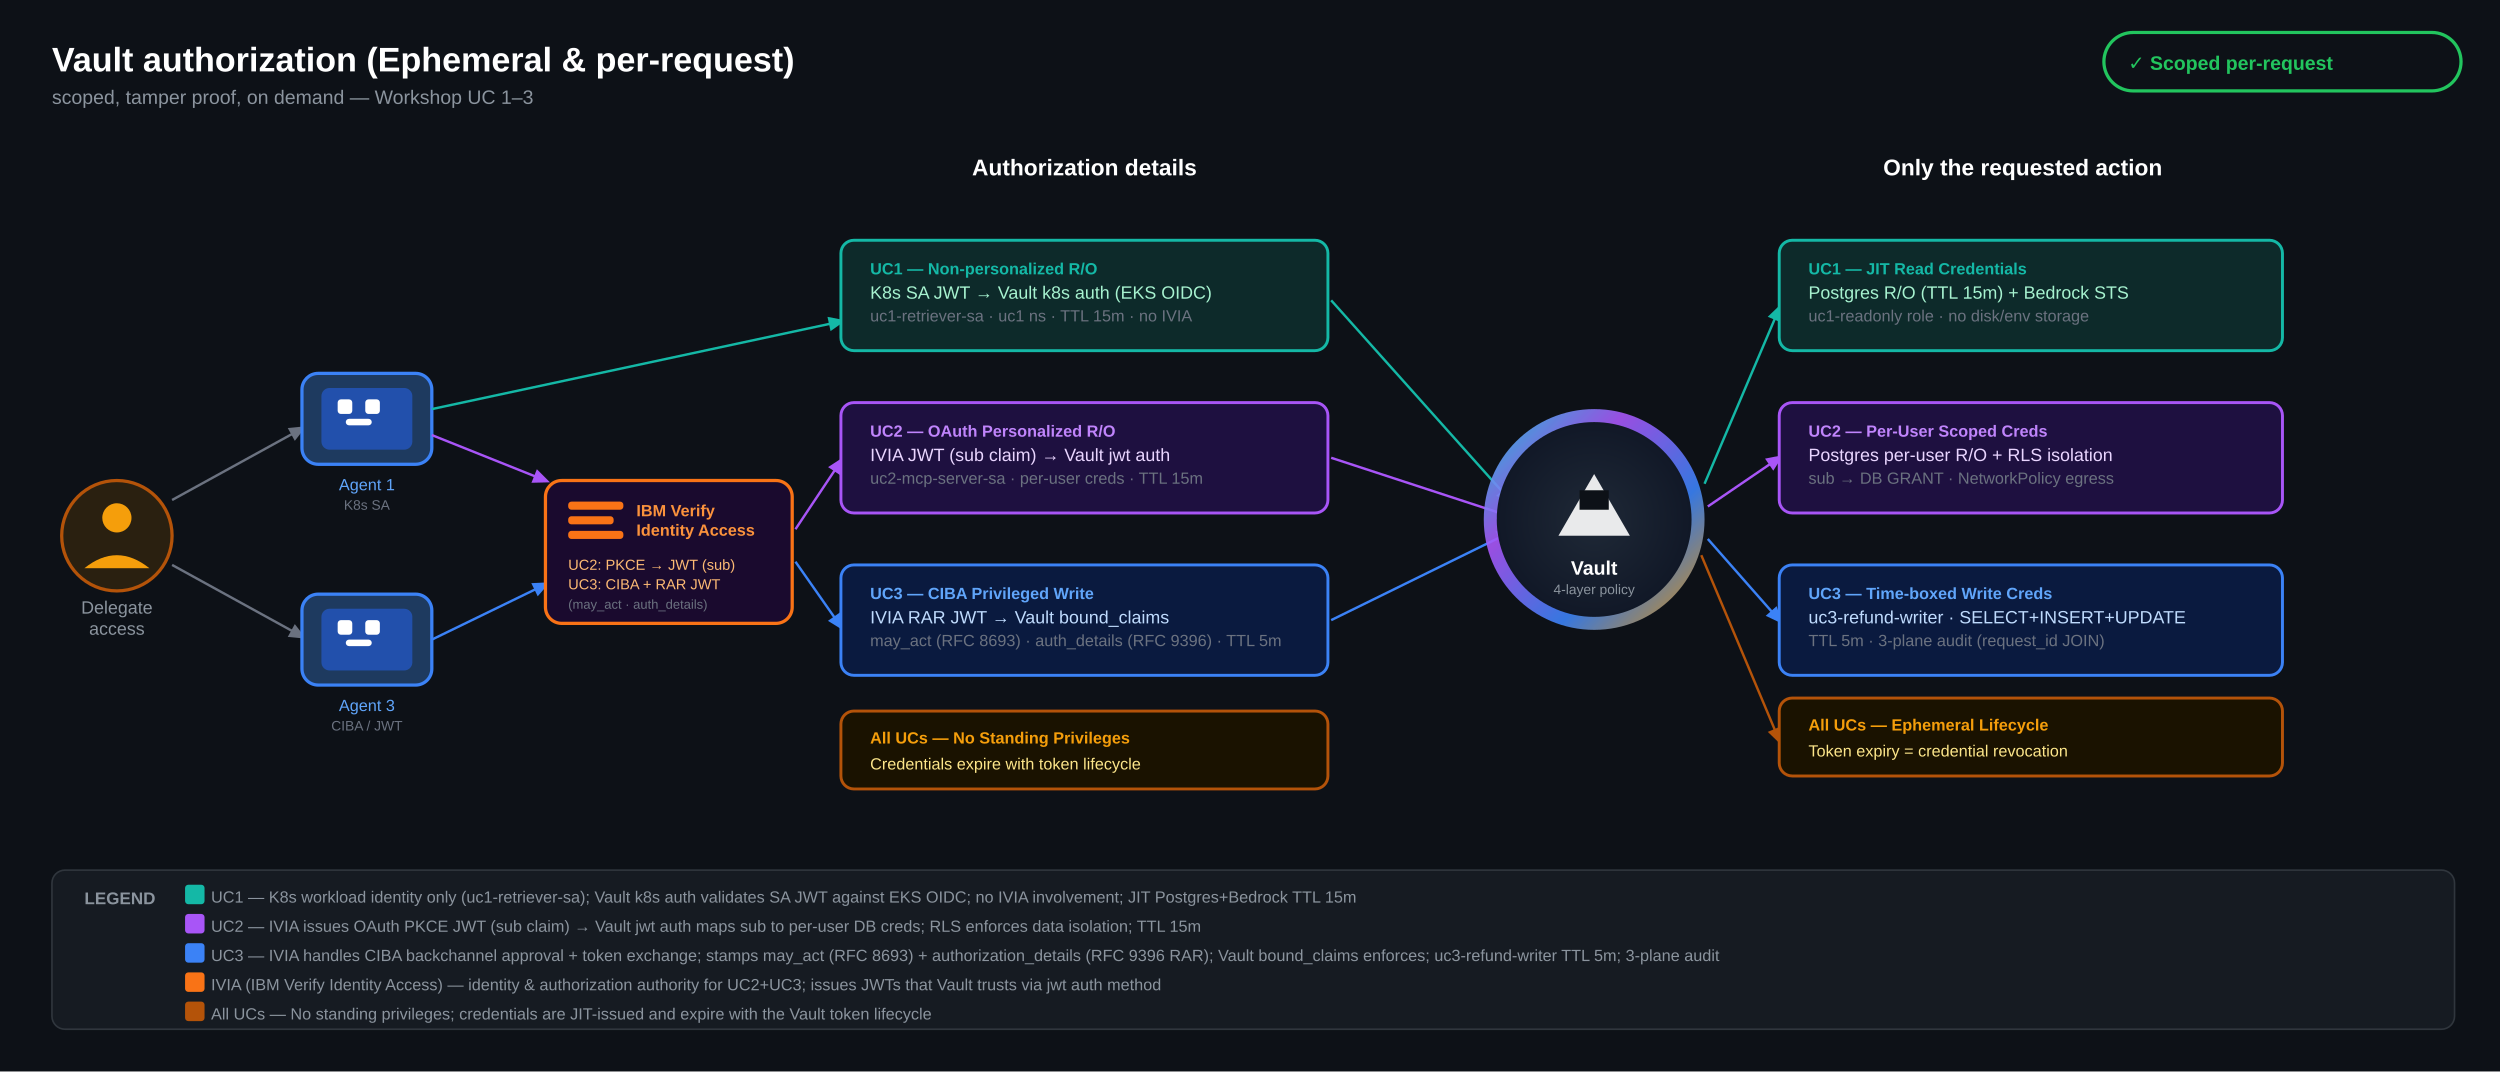
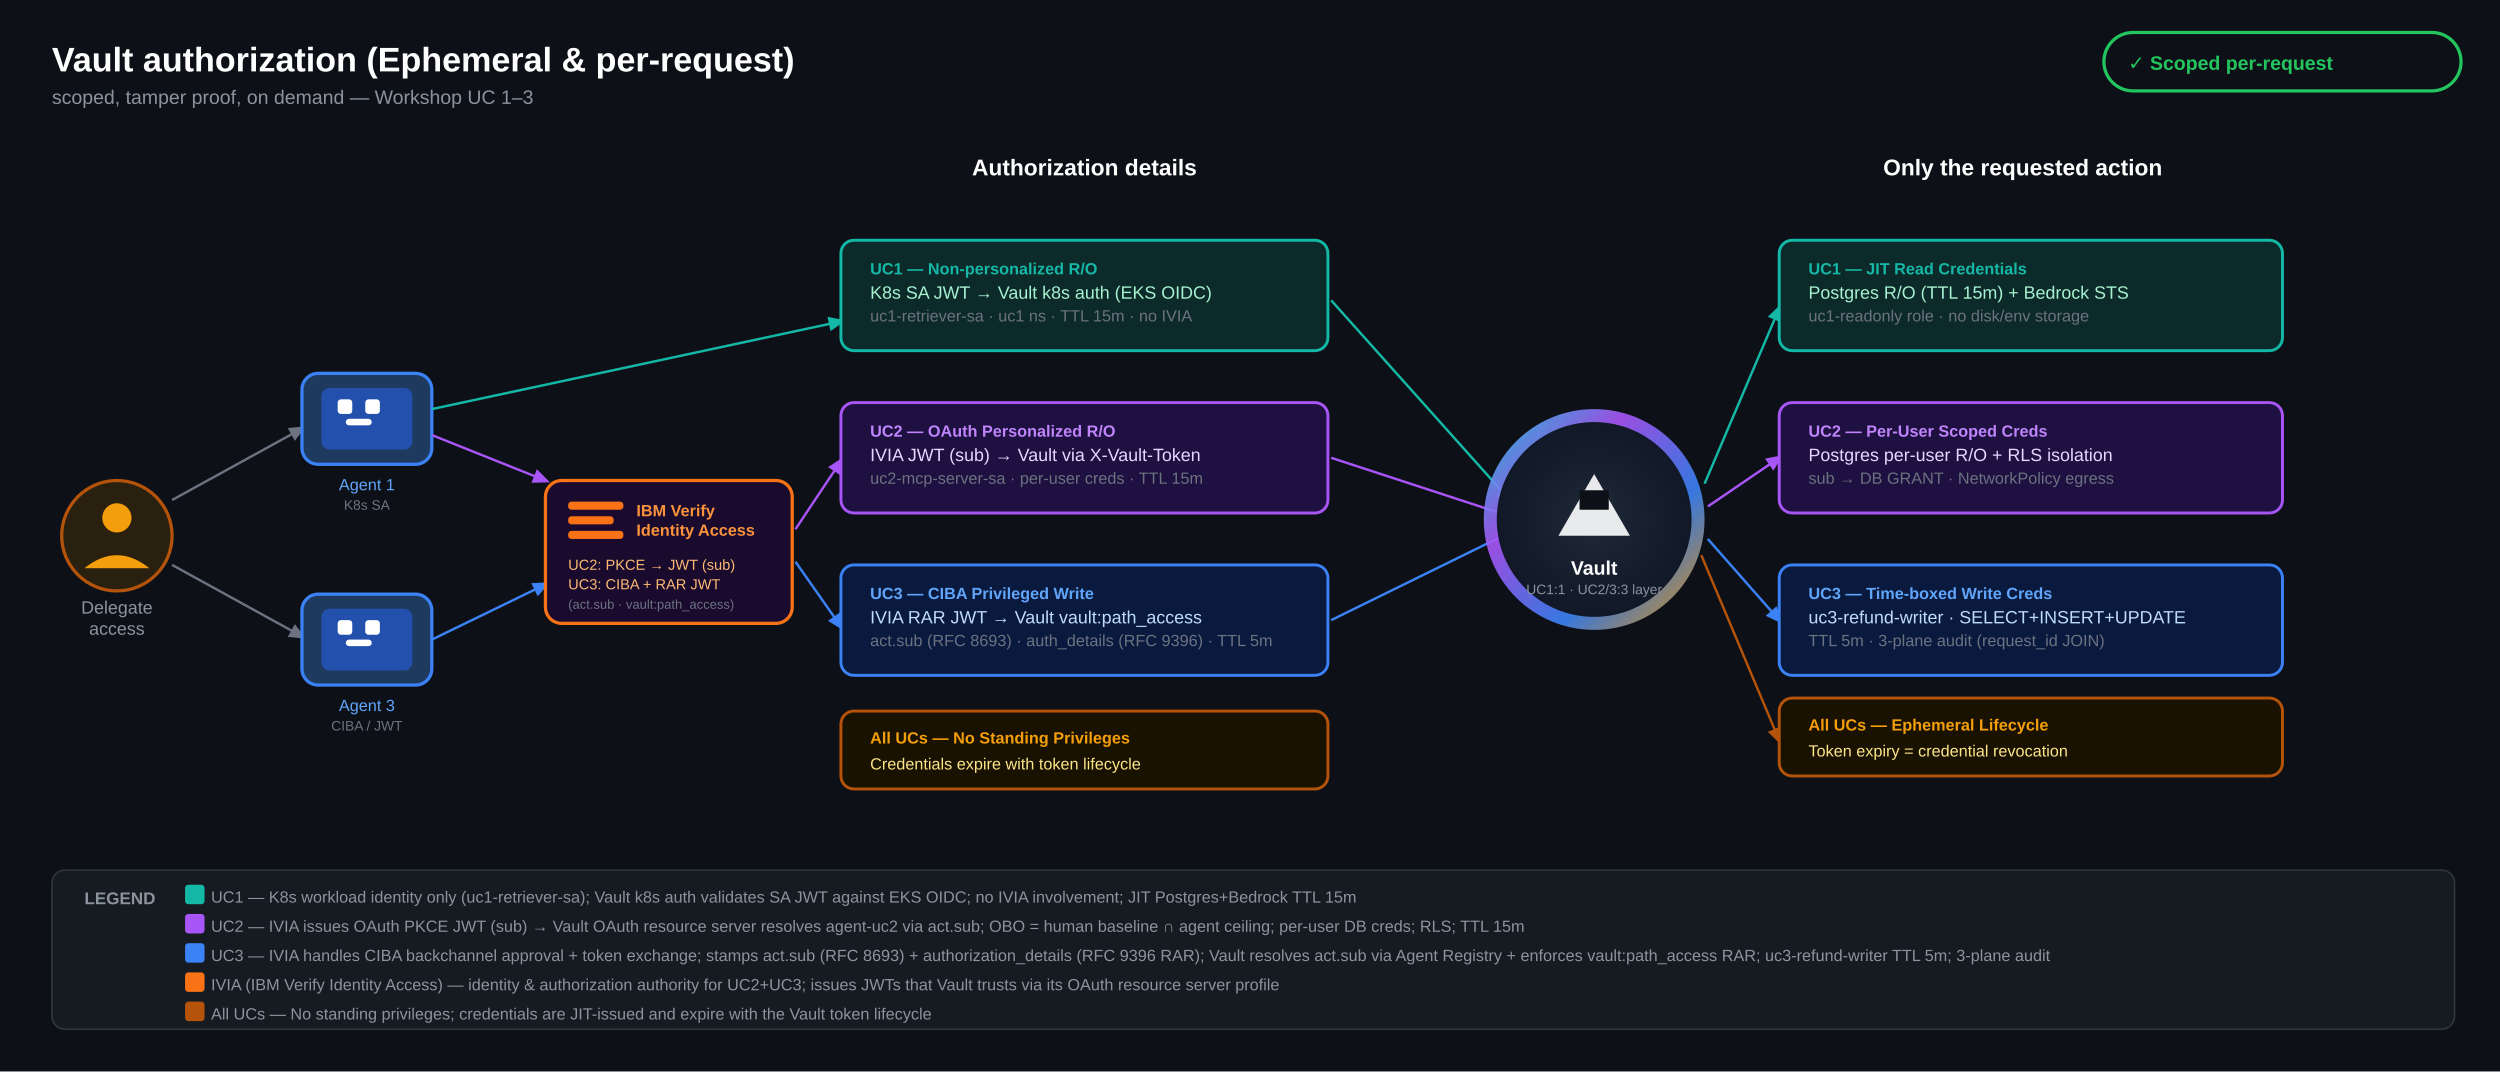
<svg xmlns="http://www.w3.org/2000/svg" viewBox="0 0 1540 660" width="1540" height="660" style="background:#0d1117; font-family: 'Segoe UI', Arial, sans-serif;">
  <rect width="1540" height="660" fill="#0d1117" />
  <text x="32" y="44" fill="white" font-size="21" font-weight="bold">Vault authorization (Ephemeral &amp; per-request)</text>
  <text x="32" y="64" fill="#8b949e" font-size="12">scoped, tamper proof, on demand — Workshop UC 1–3</text>
  <rect x="1296" y="20" width="220" height="36" rx="18" fill="none" stroke="#22c55e" stroke-width="2" />
  <text x="1311" y="43" fill="#22c55e" font-size="12" font-weight="bold">✓ Scoped per-request</text>
  <defs>
    <radialGradient id="vaultRing2" cx="50%" cy="50%" r="50%">
      <stop offset="0%" stop-color="#1f2937" />
      <stop offset="100%" stop-color="#111827" />
    </radialGradient>
    <linearGradient id="ringGrad2" x1="0%" y1="0%" x2="100%" y2="100%">
      <stop offset="0%" stop-color="#22d3ee" />
      <stop offset="33%" stop-color="#a855f7" />
      <stop offset="66%" stop-color="#3b82f6" />
      <stop offset="100%" stop-color="#f59e0b" />
    </linearGradient>
    <marker id="ag" markerWidth="7" markerHeight="7" refX="5" refY="3" orient="auto">
      <path d="M0,0 L0,6 L7,3 z" fill="#6b7280" />
    </marker>
    <marker id="at" markerWidth="7" markerHeight="7" refX="5" refY="3" orient="auto">
      <path d="M0,0 L0,6 L7,3 z" fill="#14b8a6" />
    </marker>
    <marker id="ap" markerWidth="7" markerHeight="7" refX="5" refY="3" orient="auto">
      <path d="M0,0 L0,6 L7,3 z" fill="#a855f7" />
    </marker>
    <marker id="ab" markerWidth="7" markerHeight="7" refX="5" refY="3" orient="auto">
      <path d="M0,0 L0,6 L7,3 z" fill="#3b82f6" />
    </marker>
    <marker id="au" markerWidth="7" markerHeight="7" refX="5" refY="3" orient="auto">
      <path d="M0,0 L0,6 L7,3 z" fill="#b45309" />
    </marker>
    <marker id="ai" markerWidth="7" markerHeight="7" refX="5" refY="3" orient="auto">
      <path d="M0,0 L0,6 L7,3 z" fill="#f97316" />
    </marker>
  </defs>
  <circle cx="72" cy="330" r="34" fill="#2a2010" stroke="#b45309" stroke-width="2" />
  <circle cx="72" cy="319" r="9" fill="#f59e0b" />
  <path d="M52,350 Q72,334 92,350" fill="#f59e0b" />
  <text x="72" y="378" fill="#8b949e" font-size="11" text-anchor="middle">Delegate</text>
  <text x="72" y="391" fill="#8b949e" font-size="11" text-anchor="middle">access</text>
  <line x1="106" y1="308" x2="186" y2="264" stroke="#6b7280" stroke-width="1.5" marker-end="url(#ag)" />
  <line x1="106" y1="348" x2="186" y2="392" stroke="#6b7280" stroke-width="1.5" marker-end="url(#ag)" />
  <rect x="186" y="230" width="80" height="56" rx="10" fill="#1e3a5f" stroke="#3b82f6" stroke-width="2" />
  <rect x="198" y="239" width="56" height="38" rx="5" fill="#2563eb" opacity="0.55" />
  <rect x="208" y="246" width="9" height="9" rx="2" fill="white" />
  <rect x="225" y="246" width="9" height="9" rx="2" fill="white" />
  <rect x="213" y="258" width="16" height="4" rx="2" fill="white" />
  <text x="226" y="302" fill="#60a5fa" font-size="10" text-anchor="middle">Agent 1</text>
  <text x="226" y="314" fill="#6b7280" font-size="8.5" text-anchor="middle">K8s SA</text>
  <rect x="186" y="366" width="80" height="56" rx="10" fill="#1e3a5f" stroke="#3b82f6" stroke-width="2" />
  <rect x="198" y="375" width="56" height="38" rx="5" fill="#2563eb" opacity="0.55" />
  <rect x="208" y="382" width="9" height="9" rx="2" fill="white" />
  <rect x="225" y="382" width="9" height="9" rx="2" fill="white" />
  <rect x="213" y="394" width="16" height="4" rx="2" fill="white" />
  <text x="226" y="438" fill="#60a5fa" font-size="10" text-anchor="middle">Agent 3</text>
  <text x="226" y="450" fill="#6b7280" font-size="8.5" text-anchor="middle">CIBA / JWT</text>
  <line x1="266" y1="268" x2="336" y2="296" stroke="#a855f7" stroke-width="1.5" marker-end="url(#ap)" />
  <line x1="266" y1="394" x2="336" y2="360" stroke="#3b82f6" stroke-width="1.5" marker-end="url(#ab)" />
  <rect x="336" y="296" width="152" height="88" rx="10" fill="#1a0a2e" stroke="#f97316" stroke-width="2" />
  <rect x="350" y="309" width="34" height="5" rx="2" fill="#f97316" />
  <rect x="350" y="318" width="28" height="5" rx="2" fill="#f97316" />
  <rect x="350" y="327" width="34" height="5" rx="2" fill="#f97316" />
  <text x="392" y="318" fill="#fb923c" font-size="10" font-weight="bold">IBM Verify</text>
  <text x="392" y="330" fill="#fb923c" font-size="10" font-weight="bold">Identity Access</text>
  <text x="350" y="351" fill="#fdba74" font-size="9">UC2: PKCE → JWT (sub)</text>
  <text x="350" y="363" fill="#fdba74" font-size="9">UC3: CIBA + RAR JWT</text>
-   <text x="350" y="375" fill="#6b7280" font-size="8">(may_act · auth_details)</text>
+   <text x="350" y="375" fill="#6b7280" font-size="8">(act.sub · vault:path_access)</text>
  <line x1="490" y1="326" x2="518" y2="284" stroke="#a855f7" stroke-width="1.5" marker-end="url(#ap)" />
  <line x1="490" y1="346" x2="518" y2="386" stroke="#3b82f6" stroke-width="1.5" marker-end="url(#ab)" />
  <line x1="266" y1="252" x2="518" y2="198" stroke="#14b8a6" stroke-width="1.5" marker-end="url(#at)" />
  <text x="668" y="108" fill="white" font-size="14" font-weight="bold" text-anchor="middle">Authorization details</text>
  <rect x="518" y="148" width="300" height="68" rx="8" fill="#0d2a2a" stroke="#14b8a6" stroke-width="1.8" />
  <text x="536" y="169" fill="#14b8a6" font-size="10" font-weight="bold">UC1 — Non-personalized R/O</text>
  <text x="536" y="184" fill="#a7f3d0" font-size="11">K8s SA JWT → Vault k8s auth (EKS OIDC)</text>
  <text x="536" y="198" fill="#6b7280" font-size="10">uc1-retriever-sa · uc1 ns · TTL 15m · no IVIA</text>
  <rect x="518" y="248" width="300" height="68" rx="8" fill="#1e1040" stroke="#a855f7" stroke-width="1.8" />
  <text x="536" y="269" fill="#c084fc" font-size="10" font-weight="bold">UC2 — OAuth Personalized R/O</text>
-   <text x="536" y="284" fill="#e9d5ff" font-size="11">IVIA JWT (sub claim) → Vault jwt auth</text>
+   <text x="536" y="284" fill="#e9d5ff" font-size="11">IVIA JWT (sub) → Vault via X-Vault-Token</text>
  <text x="536" y="298" fill="#6b7280" font-size="10">uc2-mcp-server-sa · per-user creds · TTL 15m</text>
  <rect x="518" y="348" width="300" height="68" rx="8" fill="#0a1a3f" stroke="#3b82f6" stroke-width="1.8" />
  <text x="536" y="369" fill="#60a5fa" font-size="10" font-weight="bold">UC3 — CIBA Privileged Write</text>
-   <text x="536" y="384" fill="#bfdbfe" font-size="11">IVIA RAR JWT → Vault bound_claims</text>
-   <text x="536" y="398" fill="#6b7280" font-size="10">may_act (RFC 8693) · auth_details (RFC 9396) · TTL 5m</text>
+   <text x="536" y="384" fill="#bfdbfe" font-size="11">IVIA RAR JWT → Vault vault:path_access</text>
+   <text x="536" y="398" fill="#6b7280" font-size="10">act.sub (RFC 8693) · auth_details (RFC 9396) · TTL 5m</text>
  <rect x="518" y="438" width="300" height="48" rx="8" fill="#1a1200" stroke="#b45309" stroke-width="1.8" />
  <text x="536" y="458" fill="#f59e0b" font-size="10" font-weight="bold">All UCs — No Standing Privileges</text>
  <text x="536" y="474" fill="#fde68a" font-size="10">Credentials expire with token lifecycle</text>
  <line x1="820" y1="185" x2="930" y2="308" stroke="#14b8a6" stroke-width="1.5" marker-end="url(#at)" />
  <line x1="820" y1="282" x2="930" y2="318" stroke="#a855f7" stroke-width="1.5" marker-end="url(#ap)" />
  <line x1="820" y1="382" x2="930" y2="328" stroke="#3b82f6" stroke-width="1.5" marker-end="url(#ab)" />
  <circle cx="982" cy="320" r="68" fill="url(#ringGrad2)" opacity="0.9" />
  <circle cx="982" cy="320" r="60" fill="url(#vaultRing2)" />
  <polygon points="982,292 960,330 1004,330" fill="white" opacity="0.9" />
  <rect x="973" y="302" width="18" height="12" fill="#0d1117" />
  <text x="982" y="354" fill="white" font-size="12" text-anchor="middle" font-weight="bold">Vault</text>
-   <text x="982" y="366" fill="#8b949e" font-size="8.5" text-anchor="middle">4-layer policy</text>
+   <text x="982" y="366" fill="#8b949e" font-size="8.5" text-anchor="middle">UC1:1 · UC2/3:3 layer</text>
  <line x1="1050" y1="298" x2="1096" y2="190" stroke="#14b8a6" stroke-width="1.5" marker-end="url(#at)" />
  <line x1="1052" y1="312" x2="1096" y2="282" stroke="#a855f7" stroke-width="1.5" marker-end="url(#ap)" />
  <line x1="1052" y1="332" x2="1096" y2="382" stroke="#3b82f6" stroke-width="1.5" marker-end="url(#ab)" />
  <line x1="1048" y1="342" x2="1096" y2="456" stroke="#b45309" stroke-width="1.5" marker-end="url(#au)" />
  <text x="1246" y="108" fill="white" font-size="14" font-weight="bold" text-anchor="middle">Only the requested action</text>
  <rect x="1096" y="148" width="310" height="68" rx="8" fill="#0d2a2a" stroke="#14b8a6" stroke-width="1.8" />
  <text x="1114" y="169" fill="#14b8a6" font-size="10" font-weight="bold">UC1 — JIT Read Credentials</text>
  <text x="1114" y="184" fill="#a7f3d0" font-size="11">Postgres R/O (TTL 15m) + Bedrock STS</text>
  <text x="1114" y="198" fill="#6b7280" font-size="10">uc1-readonly role · no disk/env storage</text>
  <rect x="1096" y="248" width="310" height="68" rx="8" fill="#1e1040" stroke="#a855f7" stroke-width="1.8" />
  <text x="1114" y="269" fill="#c084fc" font-size="10" font-weight="bold">UC2 — Per-User Scoped Creds</text>
  <text x="1114" y="284" fill="#e9d5ff" font-size="11">Postgres per-user R/O + RLS isolation</text>
  <text x="1114" y="298" fill="#6b7280" font-size="10">sub → DB GRANT · NetworkPolicy egress</text>
  <rect x="1096" y="348" width="310" height="68" rx="8" fill="#0a1a3f" stroke="#3b82f6" stroke-width="1.8" />
  <text x="1114" y="369" fill="#60a5fa" font-size="10" font-weight="bold">UC3 — Time-boxed Write Creds</text>
  <text x="1114" y="384" fill="#bfdbfe" font-size="11">uc3-refund-writer · SELECT+INSERT+UPDATE</text>
  <text x="1114" y="398" fill="#6b7280" font-size="10">TTL 5m · 3-plane audit (request_id JOIN)</text>
  <rect x="1096" y="430" width="310" height="48" rx="8" fill="#1a1200" stroke="#b45309" stroke-width="1.8" />
  <text x="1114" y="450" fill="#f59e0b" font-size="10" font-weight="bold">All UCs — Ephemeral Lifecycle</text>
  <text x="1114" y="466" fill="#fde68a" font-size="10">Token expiry = credential revocation</text>
  <rect x="32" y="536" width="1480" height="98" rx="8" fill="#161b22" stroke="#30363d" stroke-width="1" />
  <text x="52" y="557" fill="#8b949e" font-size="10.5" font-weight="bold">LEGEND</text>
  <rect x="114" y="545" width="12" height="12" rx="2" fill="#14b8a6" />
  <text x="130" y="556" fill="#8b949e" font-size="10">UC1 — K8s workload identity only (uc1-retriever-sa); Vault k8s auth validates SA JWT against EKS OIDC; no IVIA involvement; JIT Postgres+Bedrock TTL 15m</text>
  <rect x="114" y="563" width="12" height="12" rx="2" fill="#a855f7" />
-   <text x="130" y="574" fill="#8b949e" font-size="10">UC2 — IVIA issues OAuth PKCE JWT (sub claim) → Vault jwt auth maps sub to per-user DB creds; RLS enforces data isolation; TTL 15m</text>
+   <text x="130" y="574" fill="#8b949e" font-size="10">UC2 — IVIA issues OAuth PKCE JWT (sub) → Vault OAuth resource server resolves agent-uc2 via act.sub; OBO = human baseline ∩ agent ceiling; per-user DB creds; RLS; TTL 15m</text>
  <rect x="114" y="581" width="12" height="12" rx="2" fill="#3b82f6" />
-   <text x="130" y="592" fill="#8b949e" font-size="10">UC3 — IVIA handles CIBA backchannel approval + token exchange; stamps may_act (RFC 8693) + authorization_details (RFC 9396 RAR); Vault bound_claims enforces; uc3-refund-writer TTL 5m; 3-plane audit</text>
+   <text x="130" y="592" fill="#8b949e" font-size="10">UC3 — IVIA handles CIBA backchannel approval + token exchange; stamps act.sub (RFC 8693) + authorization_details (RFC 9396 RAR); Vault resolves act.sub via Agent Registry + enforces vault:path_access RAR; uc3-refund-writer TTL 5m; 3-plane audit</text>
  <rect x="114" y="599" width="12" height="12" rx="2" fill="#f97316" />
-   <text x="130" y="610" fill="#8b949e" font-size="10">IVIA (IBM Verify Identity Access) — identity &amp; authorization authority for UC2+UC3; issues JWTs that Vault trusts via jwt auth method</text>
+   <text x="130" y="610" fill="#8b949e" font-size="10">IVIA (IBM Verify Identity Access) — identity &amp; authorization authority for UC2+UC3; issues JWTs that Vault trusts via its OAuth resource server profile</text>
  <rect x="114" y="617" width="12" height="12" rx="2" fill="#b45309" />
  <text x="130" y="628" fill="#8b949e" font-size="10">All UCs — No standing privileges; credentials are JIT-issued and expire with the Vault token lifecycle</text>
</svg>
